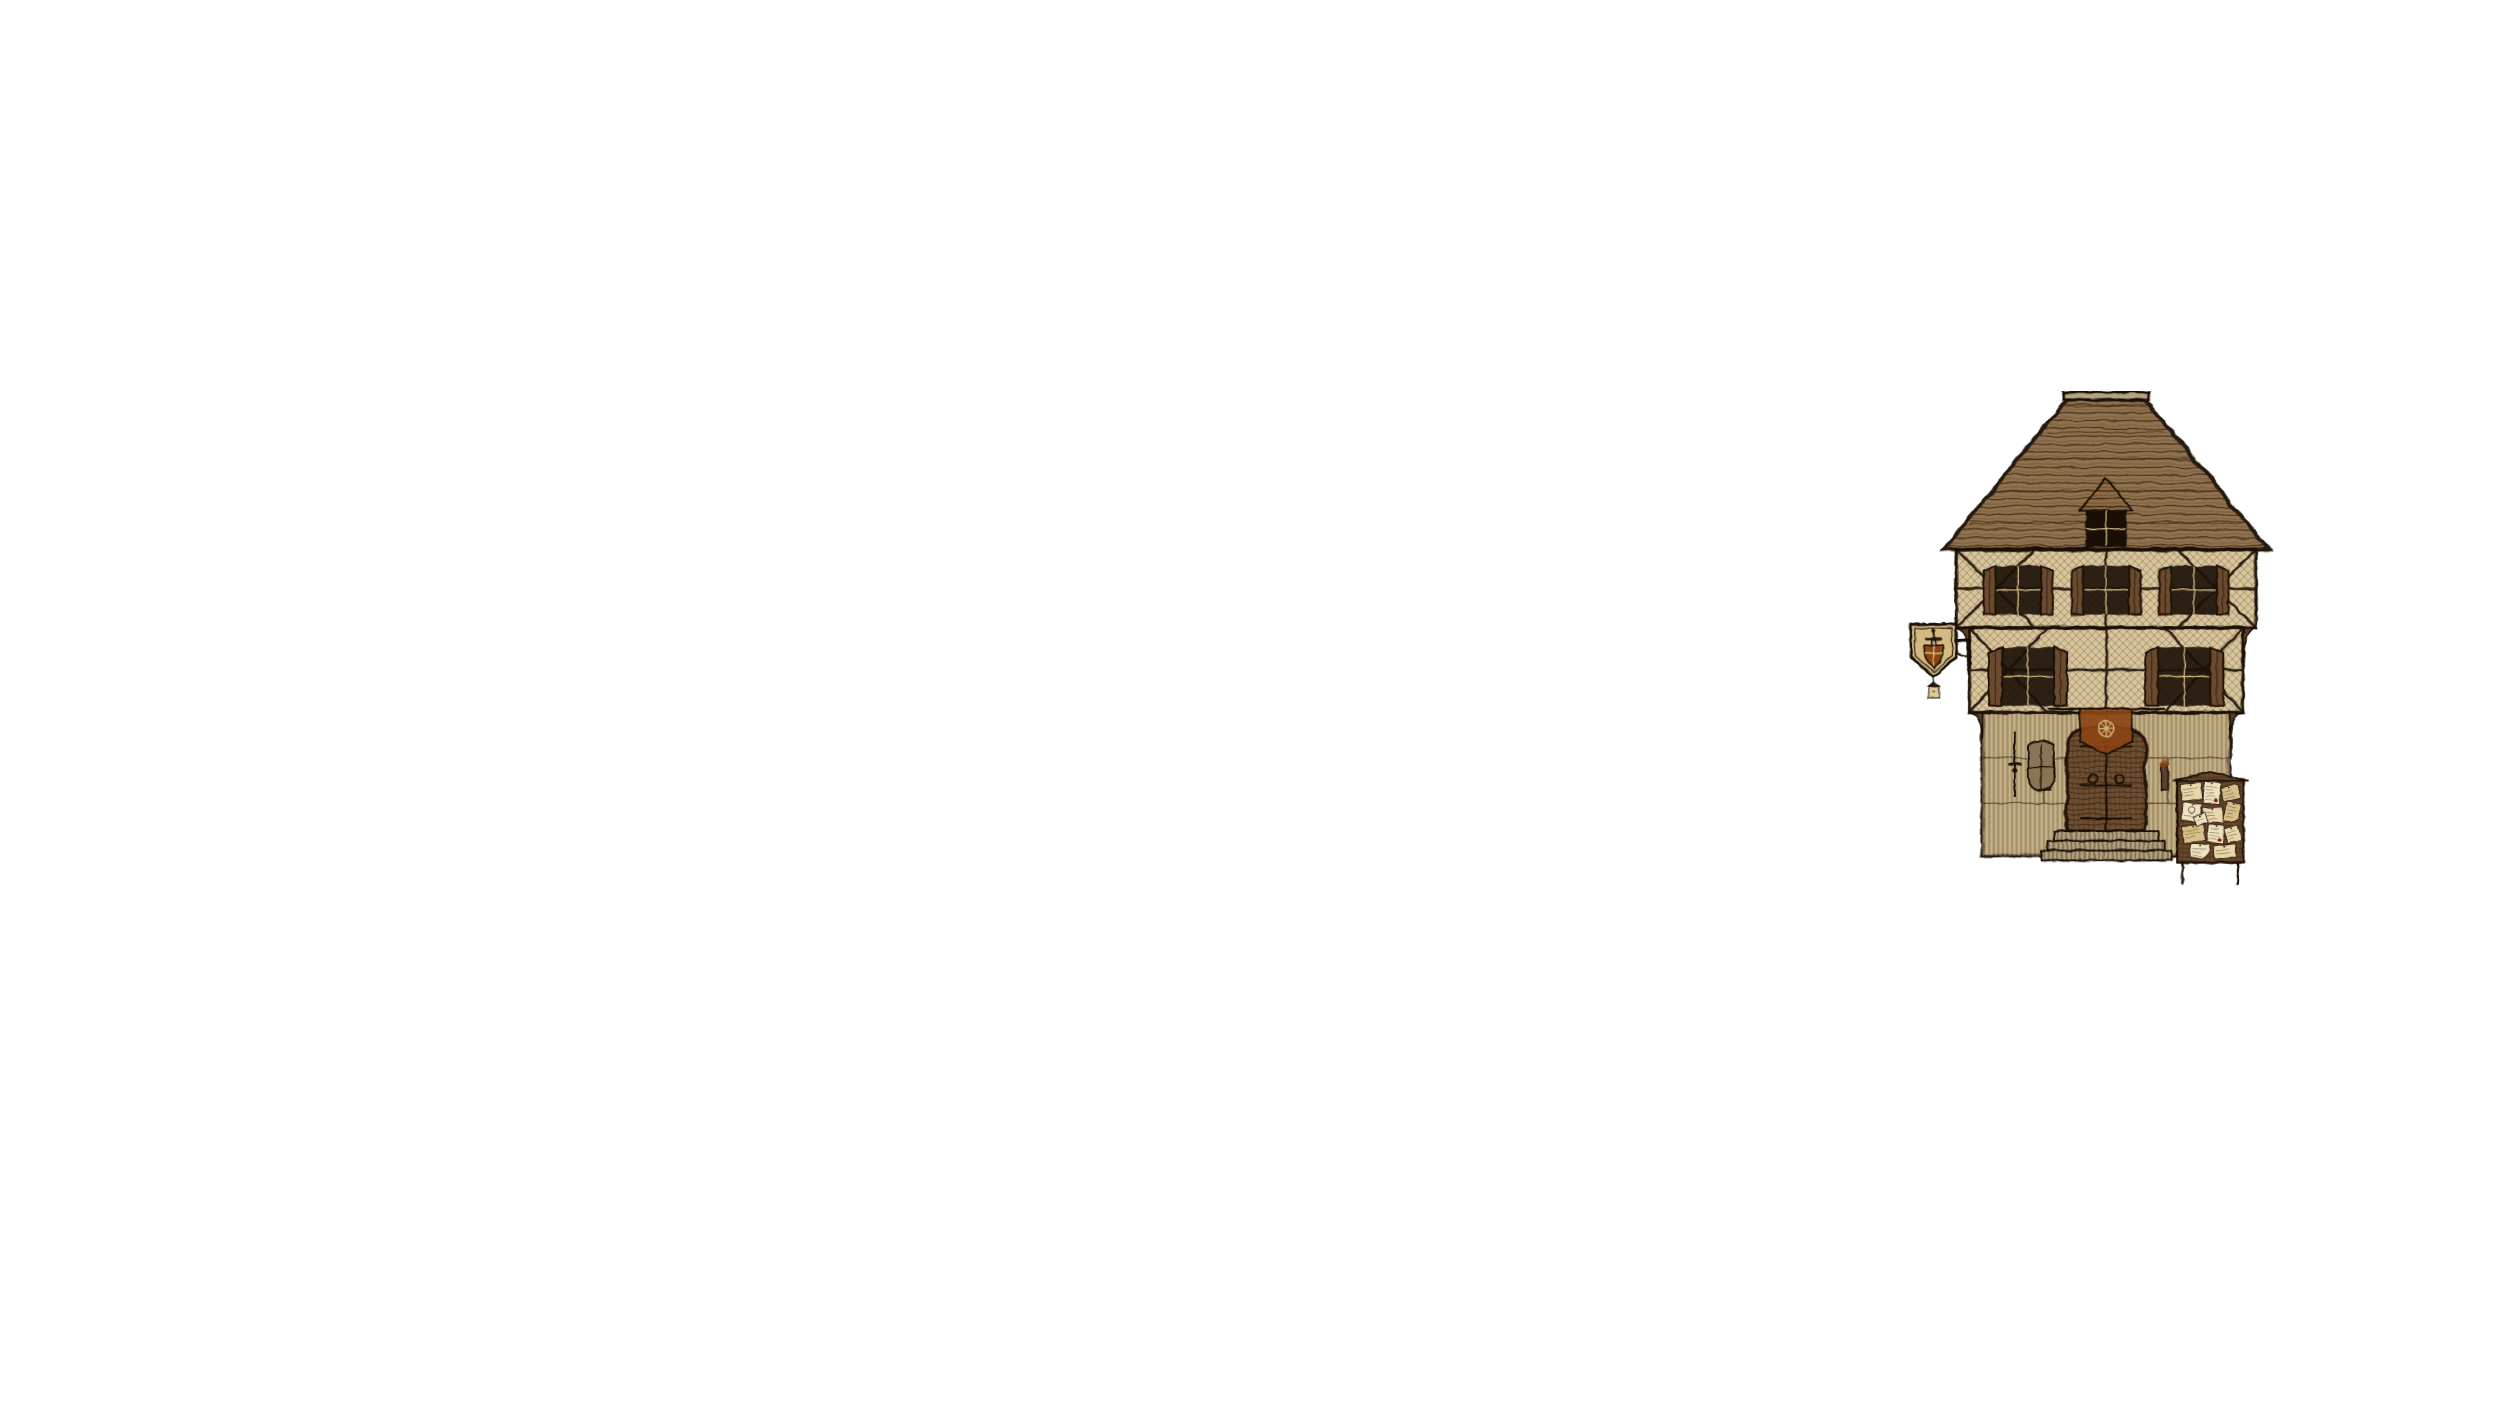
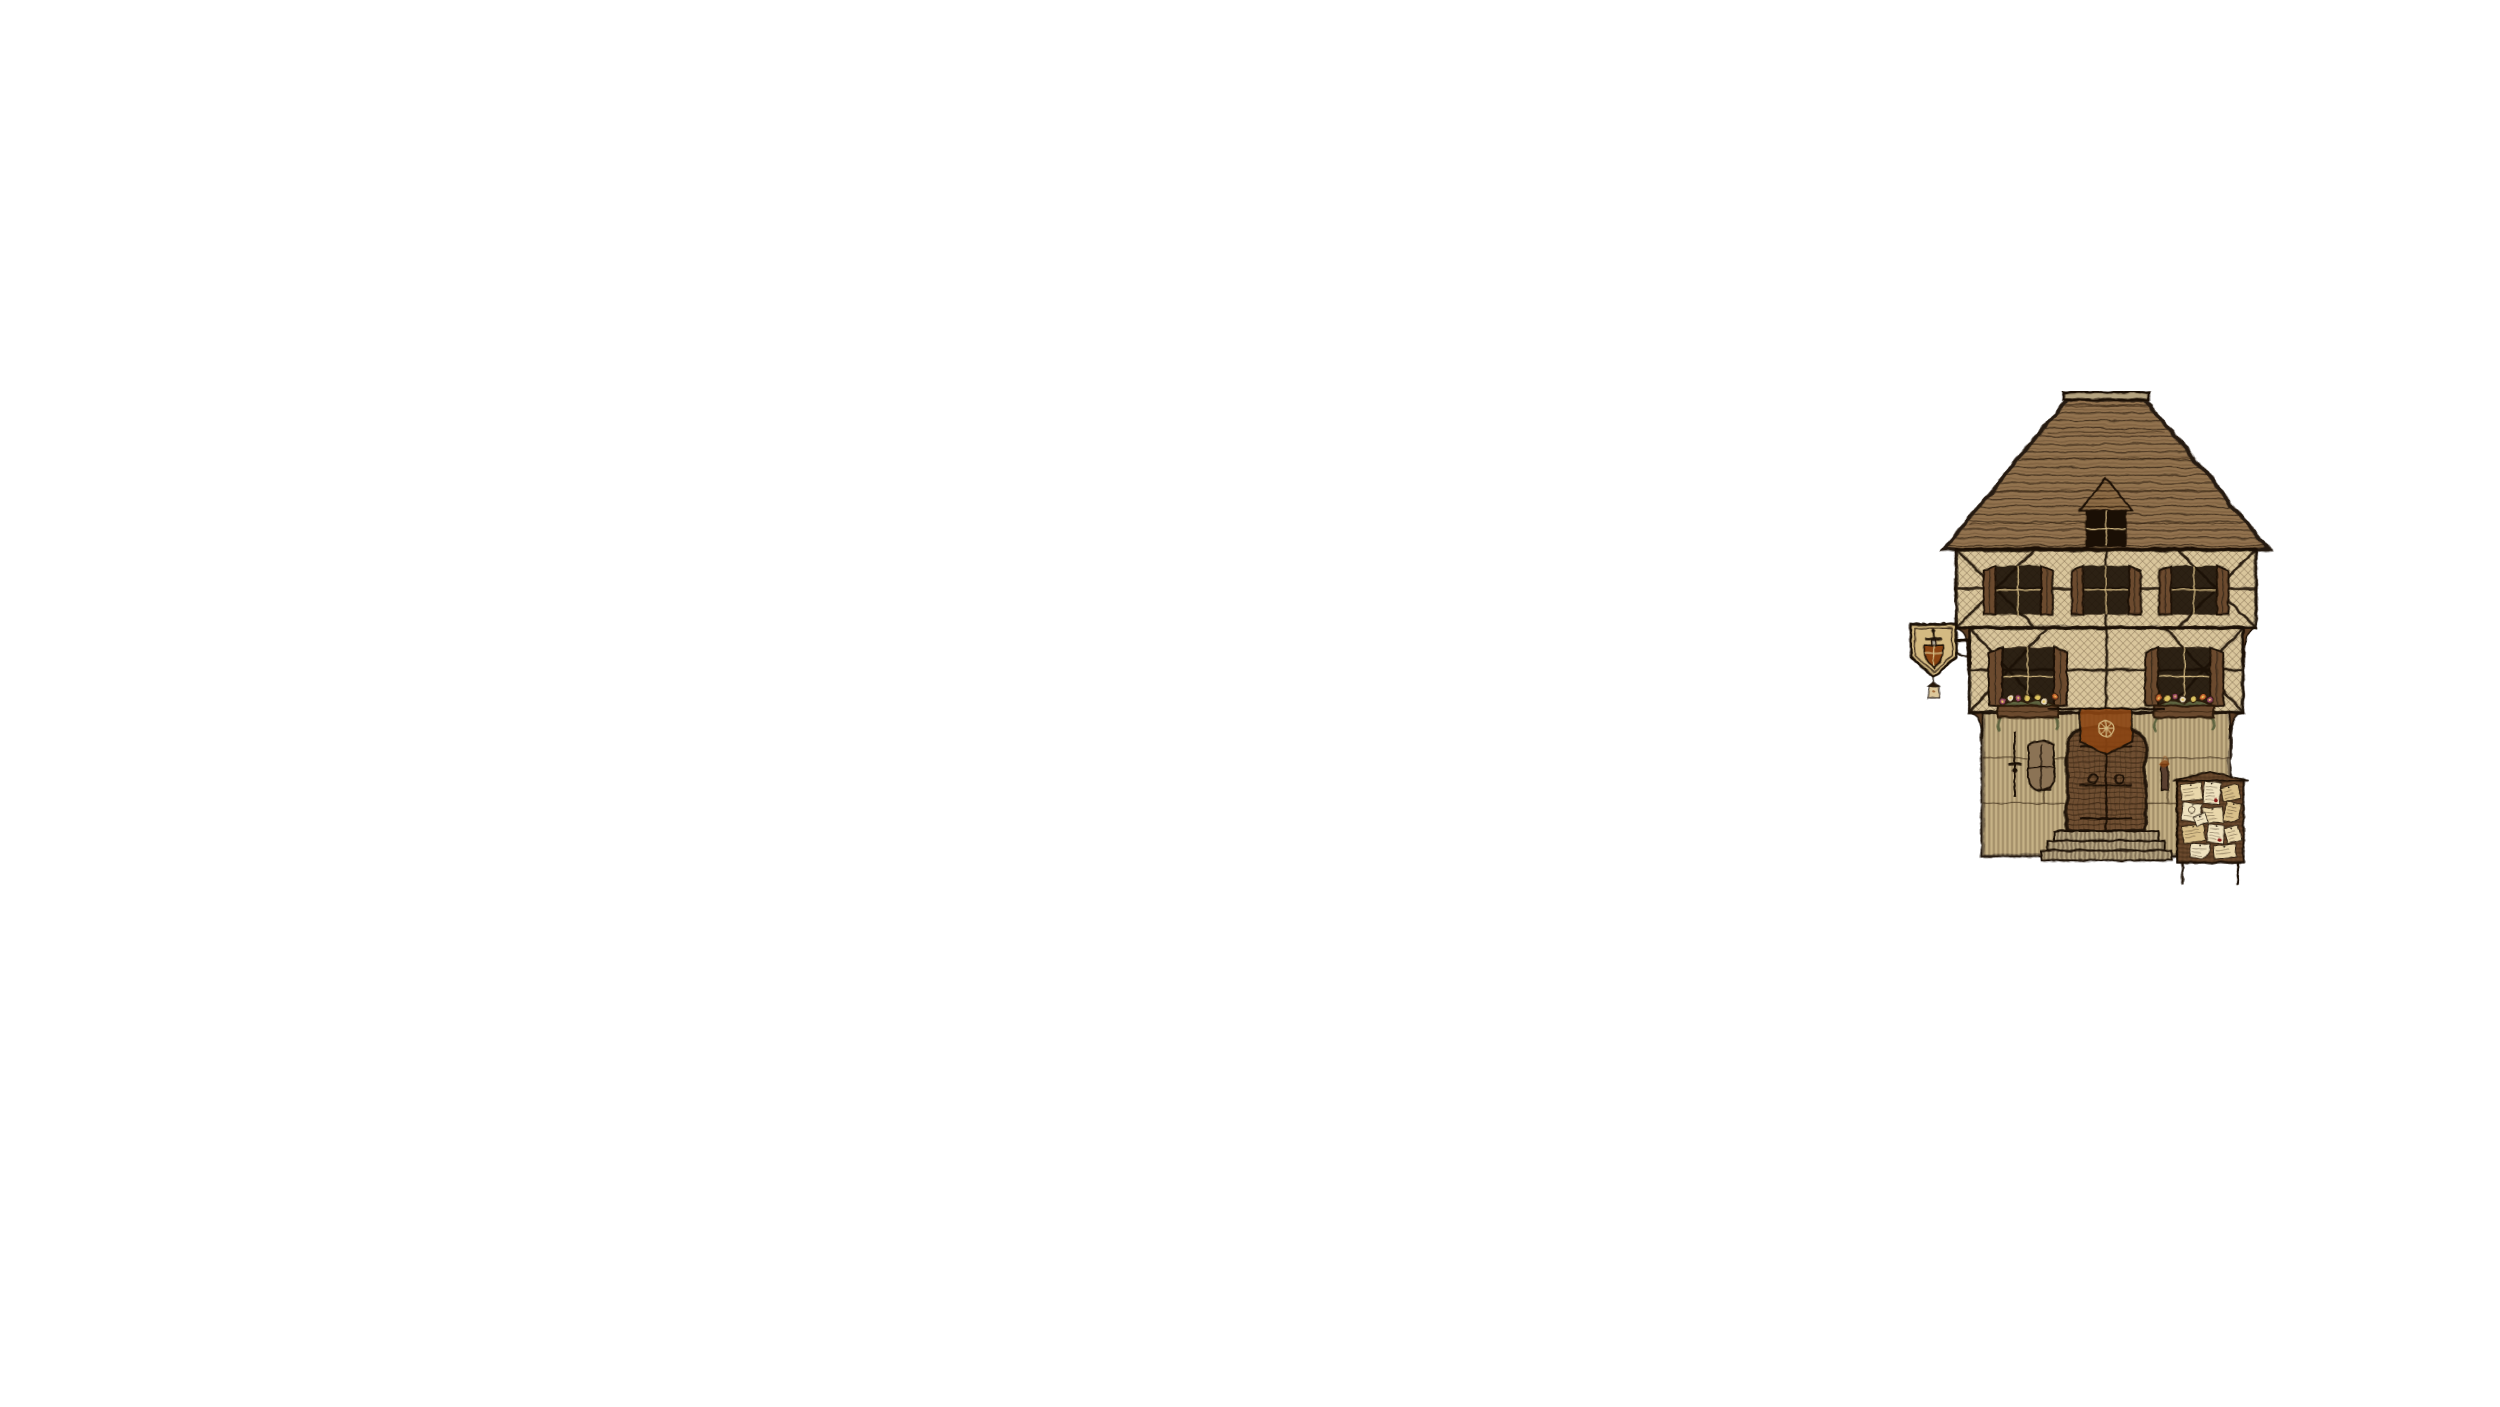
<svg xmlns="http://www.w3.org/2000/svg" viewBox="0 0 3840 2160" width="3840" height="2160">
  <defs>
    <pattern id="hatchStone" patternUnits="userSpaceOnUse" width="7" height="7">
      <rect x="0" y="0" width="7" height="7" fill="#b5a481" />
      <line x1="3.5" y1="0" x2="3.5" y2="7" stroke="#3a2a1a" stroke-width="1.6" opacity="0.8" />
    </pattern>
    <pattern id="hatchTimber" patternUnits="userSpaceOnUse" width="12" height="12">
      <rect x="0" y="0" width="12" height="12" fill="#d9c9a3" />
      <line x1="0" y1="0" x2="12" y2="12" stroke="#3a2a1a" stroke-width="1" opacity="0.5" />
      <line x1="12" y1="0" x2="0" y2="12" stroke="#3a2a1a" stroke-width="1" opacity="0.5" />
    </pattern>
    <pattern id="hatchRoof" patternUnits="userSpaceOnUse" width="10" height="12">
      <rect x="0" y="0" width="10" height="12" fill="#8c6b45" />
      <line x1="0" y1="6" x2="10" y2="6" stroke="#2a1a0a" stroke-width="2" opacity="0.8" />
      <line x1="0" y1="0" x2="10" y2="0" stroke="#2a1a0a" stroke-width="1.2" opacity="0.6" />
    </pattern>
    <pattern id="hatchWood" patternUnits="userSpaceOnUse" width="8" height="8">
      <rect x="0" y="0" width="8" height="8" fill="#6b4a2e" />
      <line x1="0" y1="4" x2="8" y2="4" stroke="#2a1a0a" stroke-width="1.5" opacity="0.7" />
      <line x1="4" y1="0" x2="4" y2="8" stroke="#2a1a0a" stroke-width="1" opacity="0.5" />
    </pattern>
    <filter id="sketchyHeavy" x="-15%" y="-15%" width="130%" height="130%">
      <feTurbulence type="fractalNoise" baseFrequency="0.03 0.04" numOctaves="4" seed="42" result="turb" />
      <feDisplacementMap in="SourceGraphic" in2="turb" scale="8" xChannelSelector="R" yChannelSelector="G" />
    </filter>
    <filter id="sketchyMedium" x="-10%" y="-10%" width="120%" height="120%">
      <feTurbulence type="fractalNoise" baseFrequency="0.05 0.07" numOctaves="3" seed="58" result="turb" />
      <feDisplacementMap in="SourceGraphic" in2="turb" scale="5" xChannelSelector="R" yChannelSelector="G" />
    </filter>
  </defs>
  <g id="guilde-aventuriers" transform="translate(3045, 844)">
    <rect x="0" y="250" width="380" height="220" fill="#d4ba82" stroke="#1a0f05" stroke-width="6" filter="url(#sketchyHeavy)" opacity="0.95" />
    <rect x="0" y="250" width="380" height="220" fill="url(#hatchStone)" opacity="0.6" />
    <rect x="-20" y="120" width="420" height="130" fill="#d4ba82" stroke="#1a0f05" stroke-width="5" filter="url(#sketchyHeavy)" opacity="0.95" />
    <rect x="-20" y="120" width="420" height="130" fill="url(#hatchTimber)" opacity="0.7" />
    <rect x="-40" y="0" width="460" height="120" fill="#d4ba82" stroke="#1a0f05" stroke-width="5" filter="url(#sketchyHeavy)" opacity="0.95" />
    <rect x="-40" y="0" width="460" height="120" fill="url(#hatchTimber)" opacity="0.7" />
    <polygon points="-60,0 130,-230 250,-230 440,0" fill="url(#hatchRoof)" stroke="#1a0f05" stroke-width="6" filter="url(#sketchyHeavy)" opacity="0.95" />
    <rect x="124" y="-242" width="132" height="12" fill="#b5a481" stroke="#1a0f05" stroke-width="4" filter="url(#sketchyMedium)" />
    <g fill="#5a3d24" stroke="#1a0f05" stroke-width="2.5" stroke-linejoin="round" filter="url(#sketchyMedium)">
      <path d="M 0,250 L -20,250 A 20,40 0 0 1 0,290 Z" />
      <path d="M 380,250 L 400,250 A 20,40 0 0 0 380,290 Z" />
      <path d="M -20,120 L -40,120 A 20,60 0 0 1 -20,180 Z" />
      <path d="M 400,120 L 420,120 A 20,60 0 0 0 400,180 Z" />
    </g>
    <g fill="none" stroke="#1a0f05" stroke-width="4" filter="url(#sketchyMedium)" opacity="0.9">
      <rect x="-20" y="120" width="420" height="130" />
      <line x1="-20" y1="120" x2="100" y2="250" />
      <line x1="100" y1="120" x2="-20" y2="250" />
      <line x1="280" y1="120" x2="400" y2="250" />
      <line x1="400" y1="120" x2="280" y2="250" />
      <line x1="190" y1="120" x2="190" y2="250" />
      <line x1="-20" y1="185" x2="400" y2="185" />
    </g>
    <g fill="none" stroke="#1a0f05" stroke-width="4" filter="url(#sketchyMedium)" opacity="0.9">
      <rect x="-40" y="0" width="460" height="120" />
      <line x1="-40" y1="0" x2="80" y2="120" />
      <line x1="80" y1="0" x2="-40" y2="120" />
      <line x1="300" y1="0" x2="420" y2="120" />
      <line x1="420" y1="0" x2="300" y2="120" />
      <line x1="190" y1="0" x2="190" y2="120" />
      <line x1="-40" y1="60" x2="420" y2="60" />
    </g>
    <g stroke="#2a1a0a" stroke-width="2" opacity="0.6" filter="url(#sketchyMedium)">
      <line x1="0" y1="320" x2="380" y2="320" />
      <line x1="0" y1="390" x2="380" y2="390" />
      <line x1="190" y1="250" x2="190" y2="320" />
      <line x1="95" y1="320" x2="95" y2="390" />
      <line x1="285" y1="320" x2="285" y2="390" />
    </g>
    <g stroke="#2a1a0a" stroke-width="1.5" opacity="0.6" filter="url(#sketchyMedium)">
      <line x1="-20" y1="-40" x2="400" y2="-40" />
      <line x1="20" y1="-90" x2="360" y2="-90" />
      <line x1="60" y1="-140" x2="320" y2="-140" />
      <line x1="100" y1="-180" x2="280" y2="-180" />
      <line x1="125" y1="-220" x2="255" y2="-220" />
    </g>
    <g transform="translate(0,-37.5)">
      <path d="M 130,470 L 130,340 Q 130,310 190,310 Q 250,310 250,340 L 250,470 Z" fill="url(#hatchWood)" stroke="#1a0f05" stroke-width="5" filter="url(#sketchyHeavy)" opacity="0.95" />
      <g stroke="#1a0f05" stroke-width="3" filter="url(#sketchyMedium)">
        <line x1="150" y1="340" x2="230" y2="340" />
        <line x1="150" y1="400" x2="230" y2="400" />
        <line x1="150" y1="450" x2="230" y2="450" />
        <line x1="190" y1="310" x2="190" y2="470" />
      </g>
      <circle cx="170" cy="390" r="7" fill="none" stroke="#1a0f05" stroke-width="3" filter="url(#sketchyMedium)" />
      <circle cx="210" cy="390" r="7" fill="none" stroke="#1a0f05" stroke-width="3" filter="url(#sketchyMedium)" />
    </g>
    <g filter="url(#sketchyMedium)">
      <rect x="30" y="150" width="80" height="90" fill="#1a0f05" opacity="0.9" />
      <rect x="270" y="150" width="80" height="90" fill="#1a0f05" opacity="0.9" />
      <line x1="70" y1="150" x2="70" y2="240" stroke="#d4ba82" stroke-width="2" />
      <line x1="30" y1="195" x2="110" y2="195" stroke="#d4ba82" stroke-width="2" />
      <line x1="310" y1="150" x2="310" y2="240" stroke="#d4ba82" stroke-width="2" />
      <line x1="270" y1="195" x2="350" y2="195" stroke="#d4ba82" stroke-width="2" />
    </g>
    <g filter="url(#sketchyMedium)">
      <rect x="20" y="25" width="70" height="75" fill="#1a0f05" opacity="0.9" />
      <rect x="155" y="25" width="70" height="75" fill="#1a0f05" opacity="0.9" />
      <rect x="290" y="25" width="70" height="75" fill="#1a0f05" opacity="0.9" />
      <line x1="55" y1="25" x2="55" y2="100" stroke="#d4ba82" stroke-width="2" />
      <line x1="20" y1="62" x2="90" y2="62" stroke="#d4ba82" stroke-width="2" />
      <line x1="190" y1="25" x2="190" y2="100" stroke="#d4ba82" stroke-width="2" />
      <line x1="155" y1="62" x2="225" y2="62" stroke="#d4ba82" stroke-width="2" />
      <line x1="325" y1="25" x2="325" y2="100" stroke="#d4ba82" stroke-width="2" />
      <line x1="290" y1="62" x2="360" y2="62" stroke="#d4ba82" stroke-width="2" />
    </g>
    <g filter="url(#sketchyMedium)">
      <path d="M 30,150 L 10,159 L 10,240 L 30,240 Z" fill="#6b4a2e" stroke="#1a0f05" stroke-width="3" />
      <path d="M 110,150 L 130,159 L 130,240 L 110,240 Z" fill="#6b4a2e" stroke="#1a0f05" stroke-width="3" />
      <path d="M 20,156.5 L 20,238 M 120,156.5 L 120,238" stroke="#3a2a1a" stroke-width="1.8" />
      <path d="M 270,150 L 250,159 L 250,240 L 270,240 Z" fill="#6b4a2e" stroke="#1a0f05" stroke-width="3" />
      <path d="M 350,150 L 370,159 L 370,240 L 350,240 Z" fill="#6b4a2e" stroke="#1a0f05" stroke-width="3" />
      <path d="M 260,156.5 L 260,238 M 360,156.5 L 360,238" stroke="#3a2a1a" stroke-width="1.8" />
      <path d="M 20,25 L 2,32.5 L 2,100 L 20,100 Z" fill="#6b4a2e" stroke="#1a0f05" stroke-width="3" />
      <path d="M 90,25 L 108,32.5 L 108,100 L 90,100 Z" fill="#6b4a2e" stroke="#1a0f05" stroke-width="3" />
      <path d="M 11,30.8 L 11,98 M 99,30.8 L 99,98" stroke="#3a2a1a" stroke-width="1.8" />
      <path d="M 155,25 L 137,32.5 L 137,100 L 155,100 Z" fill="#6b4a2e" stroke="#1a0f05" stroke-width="3" />
      <path d="M 225,25 L 243,32.5 L 243,100 L 225,100 Z" fill="#6b4a2e" stroke="#1a0f05" stroke-width="3" />
      <path d="M 146,30.8 L 146,98 M 234,30.8 L 234,98" stroke="#3a2a1a" stroke-width="1.8" />
      <path d="M 290,25 L 272,32.5 L 272,100 L 290,100 Z" fill="#6b4a2e" stroke="#1a0f05" stroke-width="3" />
      <path d="M 360,25 L 378,32.5 L 378,100 L 360,100 Z" fill="#6b4a2e" stroke="#1a0f05" stroke-width="3" />
      <path d="M 281,30.8 L 281,98 M 369,30.8 L 369,98" stroke="#3a2a1a" stroke-width="1.8" />
    </g>
    <g filter="url(#sketchyMedium)">
+       <path d="M 24,244 Q 47,226 70,236 Q 93,224 116,244 Z" fill="#5e6440" stroke="#2a1a0a" stroke-width="2.4" />
+       <circle cx="32.1" cy="232.5" r="5.2" fill="#9a4a6a" stroke="#2a1a0a" stroke-width="1.6" />
+       <circle cx="32.1" cy="232.5" r="1.8" fill="#e8c860" />
+       <circle cx="43.1" cy="228.2" r="5.2" fill="#e8dcc0" stroke="#2a1a0a" stroke-width="1.6" />
+       <circle cx="43.1" cy="228.2" r="1.8" fill="#e8c860" />
+       <circle cx="55.3" cy="228.5" r="5.2" fill="#9a4a6a" stroke="#2a1a0a" stroke-width="1.6" />
+       <circle cx="55.3" cy="228.5" r="1.8" fill="#e8c860" />
+       <circle cx="68.5" cy="228.9" r="5.2" fill="#d8c060" stroke="#2a1a0a" stroke-width="1.6" />
+       <circle cx="68.5" cy="228.9" r="1.8" fill="#e8c860" />
+       <circle cx="84.5" cy="227" r="5.2" fill="#d8c060" stroke="#2a1a0a" stroke-width="1.6" />
+       <circle cx="84.5" cy="227" r="1.8" fill="#e8c860" />
+       <circle cx="95.5" cy="232.5" r="5.2" fill="#e8dcc0" stroke="#2a1a0a" stroke-width="1.6" />
+       <circle cx="95.5" cy="232.5" r="1.8" fill="#e8c860" />
+       <circle cx="111" cy="226.2" r="5.2" fill="#c8642e" stroke="#2a1a0a" stroke-width="1.6" />
+       <circle cx="111" cy="226.2" r="1.8" fill="#e8c860" />
+       <path d="M 28,258 Q 20,270 26,278 M 112,258 Q 120,268 114,276" fill="none" stroke="#5e6440" stroke-width="4" stroke-linecap="round" />
+       <rect x="24" y="240" width="92" height="18" fill="#6b4a2e" stroke="#2a1a0a" stroke-width="3.2" />
+       <line x1="24" y1="249" x2="116" y2="249" stroke="#2a1a0a" stroke-width="1.6" opacity="0.6" />
+     </g>
+     <g filter="url(#sketchyMedium)">
+       <path d="M 264,244 Q 287,226 310,236 Q 333,224 356,244 Z" fill="#5e6440" stroke="#2a1a0a" stroke-width="2.4" />
+       <circle cx="271.2" cy="227.7" r="5.2" fill="#c8642e" stroke="#2a1a0a" stroke-width="1.6" />
+       <circle cx="271.2" cy="227.7" r="1.8" fill="#e8c860" />
+       <circle cx="283.6" cy="229.2" r="5.2" fill="#d8c060" stroke="#2a1a0a" stroke-width="1.6" />
+       <circle cx="283.6" cy="229.2" r="1.8" fill="#e8c860" />
+       <circle cx="295.1" cy="226" r="5.2" fill="#9a4a6a" stroke="#2a1a0a" stroke-width="1.6" />
+       <circle cx="295.1" cy="226" r="1.8" fill="#e8c860" />
+       <circle cx="308" cy="230.5" r="5.2" fill="#e8dcc0" stroke="#2a1a0a" stroke-width="1.6" />
+       <circle cx="308" cy="230.5" r="1.8" fill="#e8c860" />
+       <circle cx="324.5" cy="229.9" r="5.2" fill="#d8c060" stroke="#2a1a0a" stroke-width="1.6" />
+       <circle cx="324.5" cy="229.9" r="1.8" fill="#e8c860" />
+       <circle cx="338.2" cy="226.3" r="5.2" fill="#c8642e" stroke="#2a1a0a" stroke-width="1.6" />
+       <circle cx="338.2" cy="226.3" r="1.8" fill="#e8c860" />
+       <circle cx="349.2" cy="231" r="5.2" fill="#9a4a6a" stroke="#2a1a0a" stroke-width="1.6" />
+       <circle cx="349.2" cy="231" r="1.8" fill="#e8c860" />
+       <path d="M 268,258 Q 260,270 266,278 M 352,258 Q 360,268 354,276" fill="none" stroke="#5e6440" stroke-width="4" stroke-linecap="round" />
+       <rect x="264" y="240" width="92" height="18" fill="#6b4a2e" stroke="#2a1a0a" stroke-width="3.2" />
+       <line x1="264" y1="249" x2="356" y2="249" stroke="#2a1a0a" stroke-width="1.6" opacity="0.6" />
+     </g>
+     <g filter="url(#sketchyMedium)">
      <polygon points="150,-60 190,-110 230,-60" fill="url(#hatchRoof)" stroke="#1a0f05" stroke-width="3" />
      <rect x="160" y="-60" width="60" height="55" fill="#1a0f05" stroke="#1a0f05" stroke-width="3" />
      <line x1="190" y1="-60" x2="190" y2="-5" stroke="#d4ba82" stroke-width="2" />
      <line x1="160" y1="-32" x2="220" y2="-32" stroke="#d4ba82" stroke-width="2" />
    </g>
    <g transform="translate(0,-37.5)">
      <g filter="url(#sketchyMedium)">
        <rect x="110" y="470" width="160" height="15" fill="url(#hatchStone)" stroke="#1a0f05" stroke-width="3" />
        <rect x="100" y="485" width="180" height="15" fill="url(#hatchStone)" stroke="#1a0f05" stroke-width="3" />
        <rect x="90" y="500" width="200" height="15" fill="url(#hatchStone)" stroke="#1a0f05" stroke-width="3" />
      </g>
    </g>
    <g filter="url(#sketchyMedium)">
      <rect x="95" y="330" width="10" height="40" fill="#5a4030" stroke="#1a0f05" stroke-width="2" />
      <path d="M 92,330 Q 100,315 108,330 Q 100,340 92,330" fill="#8b4513" opacity="0.8" />
      <path d="M 95,325 Q 100,310 105,325" fill="none" stroke="#8b4513" stroke-width="1.5" opacity="0.6" />
      <rect x="275" y="330" width="10" height="40" fill="#5a4030" stroke="#1a0f05" stroke-width="2" />
      <path d="M 272,330 Q 280,315 288,330 Q 280,340 272,330" fill="#8b4513" opacity="0.8" />
      <path d="M 275,325 Q 280,310 285,325" fill="none" stroke="#8b4513" stroke-width="1.5" opacity="0.6" />
    </g>
    <g filter="url(#sketchyMedium)">
      <line x1="50" y1="280" x2="50" y2="380" stroke="#1a0f05" stroke-width="3" />
      <line x1="40" y1="330" x2="60" y2="330" stroke="#1a0f05" stroke-width="4" />
      <circle cx="50" cy="340" r="4" fill="#1a0f05" />
      <path d="M 70,300 L 70,350 Q 70,370 90,370 Q 110,370 110,350 L 110,300 Q 90,290 70,300 Z" fill="#8b7355" stroke="#1a0f05" stroke-width="3" />
      <line x1="90" y1="300" x2="90" y2="370" stroke="#1a0f05" stroke-width="2" />
      <line x1="70" y1="335" x2="110" y2="335" stroke="#1a0f05" stroke-width="2" />
    </g>
    <g id="tableau-quetes" transform="translate(350,515) scale(0.85) translate(-350,-470)" filter="url(#sketchyMedium)">
      <rect x="290" y="280" width="120" height="150" fill="url(#hatchWood)" stroke="#1a0f05" stroke-width="4" />
      <line x1="300" y1="430" x2="300" y2="470" stroke="#1a0f05" stroke-width="4" />
      <line x1="400" y1="430" x2="400" y2="470" stroke="#1a0f05" stroke-width="4" />
      <path d="M 282,282 L 350,266 L 418,282 Z" fill="url(#hatchWood)" stroke="#1a0f05" stroke-width="3" />
      <g transform="rotate(-6, 316, 302)">
        <rect x="297" y="287" width="38" height="30" fill="#e9d7ab" stroke="#1a0f05" stroke-width="1.5" />
        <line x1="301" y1="296" x2="328.3" y2="296" stroke="#3a2a1a" stroke-width="1" opacity="0.7" />
        <line x1="301" y1="302" x2="318.7" y2="302" stroke="#3a2a1a" stroke-width="1" opacity="0.7" />
        <line x1="301" y1="308" x2="321.1" y2="308" stroke="#3a2a1a" stroke-width="1" opacity="0.7" />
        <circle cx="316" cy="290" r="1.6" fill="#1a0f05" />
      </g>
      <g transform="rotate(4, 353, 304)">
        <rect x="338" y="284" width="30" height="40" fill="#efe2bf" stroke="#1a0f05" stroke-width="1.5" />
        <line x1="342" y1="293" x2="362.0" y2="293" stroke="#3a2a1a" stroke-width="1" opacity="0.7" />
        <line x1="342" y1="299" x2="355.0" y2="299" stroke="#3a2a1a" stroke-width="1" opacity="0.7" />
        <line x1="342" y1="305" x2="356.7" y2="305" stroke="#3a2a1a" stroke-width="1" opacity="0.7" />
        <line x1="342" y1="311" x2="358.5" y2="311" stroke="#3a2a1a" stroke-width="1" opacity="0.7" />
        <line x1="342" y1="317" x2="360.3" y2="317" stroke="#3a2a1a" stroke-width="1" opacity="0.7" />
        <circle cx="361" cy="317" r="3.5" fill="#8b1a1a" />
        <circle cx="353" cy="287" r="1.6" fill="#1a0f05" />
      </g>
      <g transform="rotate(-11, 387, 304)">
        <rect x="371" y="291" width="32" height="26" fill="#d9c08a" stroke="#1a0f05" stroke-width="1.5" />
        <line x1="375" y1="300" x2="389.2" y2="300" stroke="#3a2a1a" stroke-width="1" opacity="0.7" />
        <line x1="375" y1="306" x2="391.1" y2="306" stroke="#3a2a1a" stroke-width="1" opacity="0.7" />
        <line x1="375" y1="312" x2="393.0" y2="312" stroke="#3a2a1a" stroke-width="1" opacity="0.7" />
        <circle cx="387" cy="294" r="1.6" fill="#1a0f05" />
      </g>
      <g transform="rotate(7, 316, 339)">
        <rect x="299" y="322" width="34" height="34" fill="#efe2bf" stroke="#1a0f05" stroke-width="1.5" />
        <circle cx="316" cy="335" r="6" fill="none" stroke="#3a2a1a" stroke-width="1.2" />
        <line x1="303" y1="346" x2="318.3" y2="346" stroke="#3a2a1a" stroke-width="1" opacity="0.7" />
        <circle cx="316" cy="325" r="1.6" fill="#1a0f05" />
      </g>
      <g transform="rotate(-3, 355, 344)">
        <rect x="337" y="330" width="36" height="28" fill="#e9d7ab" stroke="#1a0f05" stroke-width="1.5" />
        <line x1="341" y1="339" x2="356.4" y2="339" stroke="#3a2a1a" stroke-width="1" opacity="0.7" />
        <line x1="341" y1="345" x2="358.6" y2="345" stroke="#3a2a1a" stroke-width="1" opacity="0.7" />
        <line x1="341" y1="351" x2="360.9" y2="351" stroke="#3a2a1a" stroke-width="1" opacity="0.7" />
        <circle cx="355" cy="333" r="1.6" fill="#1a0f05" />
      </g>
      <g transform="rotate(12, 389.5, 339)">
        <path d="M 376,321 L 403,321 L 403,349 L 396,354 L 391,357 L 376,357 Z" fill="#d9c08a" stroke="#1a0f05" stroke-width="1.5" />
        <line x1="380" y1="330" x2="395.0" y2="330" stroke="#3a2a1a" stroke-width="1" opacity="0.7" />
        <line x1="380" y1="336" x2="396.5" y2="336" stroke="#3a2a1a" stroke-width="1" opacity="0.7" />
        <line x1="380" y1="342" x2="390.4" y2="342" stroke="#3a2a1a" stroke-width="1" opacity="0.7" />
        <line x1="380" y1="348" x2="392.0" y2="348" stroke="#3a2a1a" stroke-width="1" opacity="0.7" />
        <circle cx="389.5" cy="324" r="1.6" fill="#1a0f05" />
      </g>
      <g transform="rotate(-8, 320, 377)">
        <rect x="300" y="362" width="40" height="30" fill="#d9c08a" stroke="#1a0f05" stroke-width="1.5" />
        <line x1="304" y1="371" x2="330.6" y2="371" stroke="#3a2a1a" stroke-width="1" opacity="0.7" />
        <line x1="304" y1="377" x2="333.1" y2="377" stroke="#3a2a1a" stroke-width="1" opacity="0.7" />
        <line x1="304" y1="383" x2="322.9" y2="383" stroke="#3a2a1a" stroke-width="1" opacity="0.7" />
        <circle cx="320" cy="365" r="1.6" fill="#1a0f05" />
      </g>
      <g transform="rotate(5, 360, 378)">
        <rect x="345" y="361" width="30" height="34" fill="#efe2bf" stroke="#1a0f05" stroke-width="1.5" />
        <line x1="349" y1="370" x2="365.5" y2="370" stroke="#3a2a1a" stroke-width="1" opacity="0.7" />
        <line x1="349" y1="376" x2="367.3" y2="376" stroke="#3a2a1a" stroke-width="1" opacity="0.7" />
        <line x1="349" y1="382" x2="369.0" y2="382" stroke="#3a2a1a" stroke-width="1" opacity="0.7" />
        <line x1="349" y1="388" x2="362.0" y2="388" stroke="#3a2a1a" stroke-width="1" opacity="0.7" />
        <circle cx="368" cy="388" r="3.5" fill="#8b1a1a" />
        <circle cx="360" cy="364" r="1.6" fill="#1a0f05" />
      </g>
      <g transform="rotate(-15, 391, 379)">
        <rect x="378" y="365" width="26" height="28" fill="#e9d7ab" stroke="#1a0f05" stroke-width="1.5" />
        <line x1="382" y1="374" x2="396.2" y2="374" stroke="#3a2a1a" stroke-width="1" opacity="0.7" />
        <line x1="382" y1="380" x2="397.7" y2="380" stroke="#3a2a1a" stroke-width="1" opacity="0.7" />
        <line x1="382" y1="386" x2="391.9" y2="386" stroke="#3a2a1a" stroke-width="1" opacity="0.7" />
        <circle cx="391" cy="368" r="1.6" fill="#1a0f05" />
      </g>
      <g transform="rotate(3, 331, 409)">
        <path d="M 314,396 L 348,396 L 348,414 L 341,419 L 336,422 L 314,422 Z" fill="#efe2bf" stroke="#1a0f05" stroke-width="1.5" />
        <line x1="318" y1="405" x2="341.7" y2="405" stroke="#3a2a1a" stroke-width="1" opacity="0.7" />
        <line x1="318" y1="411" x2="333.3" y2="411" stroke="#3a2a1a" stroke-width="1" opacity="0.7" />
        <line x1="318" y1="417" x2="335.4" y2="417" stroke="#3a2a1a" stroke-width="1" opacity="0.7" />
        <circle cx="331" cy="399" r="1.6" fill="#1a0f05" />
      </g>
      <g transform="rotate(-5, 376, 410)">
        <rect x="356" y="398" width="40" height="24" fill="#e9d7ab" stroke="#1a0f05" stroke-width="1.5" />
        <line x1="360" y1="407" x2="384.0" y2="407" stroke="#3a2a1a" stroke-width="1" opacity="0.7" />
        <line x1="360" y1="413" x2="386.6" y2="413" stroke="#3a2a1a" stroke-width="1" opacity="0.7" />
        <circle cx="376" cy="401" r="1.6" fill="#1a0f05" />
      </g>
      <g transform="rotate(-20, 333, 352)">
        <rect x="322" y="343" width="22" height="18" fill="#efe2bf" stroke="#1a0f05" stroke-width="1.5" />
        <line x1="326" y1="352" x2="337.1" y2="352" stroke="#3a2a1a" stroke-width="1" opacity="0.7" />
        <circle cx="333" cy="346" r="1.6" fill="#1a0f05" />
      </g>
    </g>
    <g filter="url(#sketchyMedium)" transform="translate(0,-45)">
      <line x1="100" y1="290" x2="280" y2="290" stroke="#1a0f05" stroke-width="4" />
      <path d="M 150,290 L 230,290 L 230,340 L 190,360 L 150,340 Z" fill="#8b4513" stroke="#1a0f05" stroke-width="3" opacity="0.9" />
      <circle cx="190" cy="320" r="12" fill="none" stroke="#d4ba82" stroke-width="2" />
      <line x1="190" y1="308" x2="190" y2="332" stroke="#d4ba82" stroke-width="2" />
      <line x1="178" y1="320" x2="202" y2="320" stroke="#d4ba82" stroke-width="2" />
      <line x1="182" y1="312" x2="198" y2="328" stroke="#d4ba82" stroke-width="1.5" />
      <line x1="198" y1="312" x2="182" y2="328" stroke="#d4ba82" stroke-width="1.5" />
    </g>
    <g id="enseigne-guilde" filter="url(#sketchyMedium)">
      <g transform="translate(380,0) scale(-1,1)">
        <path d="M 400,180 L 400,140 L 480,140" fill="none" stroke="#1a0f05" stroke-width="5" stroke-linecap="round" stroke-linejoin="round" />
        <path d="M 400,165 Q 425,165 425,140" fill="none" stroke="#1a0f05" stroke-width="3" stroke-linecap="round" />
        <line x1="480" y1="140" x2="485" y2="135" stroke="#1a0f05" stroke-width="3" stroke-linecap="round" />
        <line x1="435" y1="140" x2="440" y2="115" stroke="#1a0f05" stroke-width="2.5" stroke-dasharray="4,2" />
        <line x1="475" y1="140" x2="470" y2="115" stroke="#1a0f05" stroke-width="2.5" stroke-dasharray="4,2" />
        <circle cx="440" cy="115" r="3" fill="none" stroke="#1a0f05" stroke-width="2" />
        <circle cx="470" cy="115" r="3" fill="none" stroke="#1a0f05" stroke-width="2" />
        <path d="M 420,115 L 490,115 L 490,165 L 455,195 L 420,165 Z" fill="#d4ba82" stroke="#1a0f05" stroke-width="4" stroke-linejoin="round" />
        <path d="M 426,121 L 484,121 L 484,163 L 455,188 L 426,163 Z" fill="none" stroke="#3a2a1a" stroke-width="2" stroke-linejoin="round" />
        <line x1="455" y1="195" x2="455" y2="210" stroke="#1a0f05" stroke-width="2" />
        <polygon points="448,210 462,210 464,228 446,228" fill="#d4ba82" stroke="#1a0f05" stroke-width="2" opacity="0.8" />
        <polygon points="446,210 455,203 464,210" fill="#2a1a0a" stroke="#1a0f05" stroke-width="1.5" />
        <path d="M 452,218 Q 455,214 458,218 Q 455,222 452,218" fill="#8b4513" opacity="0.7" />
      </g>
      <g stroke="#1a0f05" stroke-linecap="round" stroke-linejoin="round">
        <path d="M -78,139 L -72,139 L -72,176 L -75,183 L -78,176 Z" fill="#b9b1a0" stroke-width="2" />
        <line x1="-87" y1="138" x2="-63" y2="138" stroke-width="3.5" />
        <line x1="-75" y1="137" x2="-75" y2="127" stroke-width="3" />
        <circle cx="-75" cy="125" r="2.5" fill="#1a0f05" stroke-width="1" />
        <path d="M -89,147 L -61,147 L -61,160 Q -61,172 -75,179 Q -89,172 -89,160 Z" fill="#8b4513" stroke-width="2.5" />
        <line x1="-75" y1="148" x2="-75" y2="177" stroke="#d4ba82" stroke-width="2" />
        <line x1="-88" y1="159" x2="-62" y2="159" stroke="#d4ba82" stroke-width="2" />
      </g>
    </g>
  </g>
</svg>
